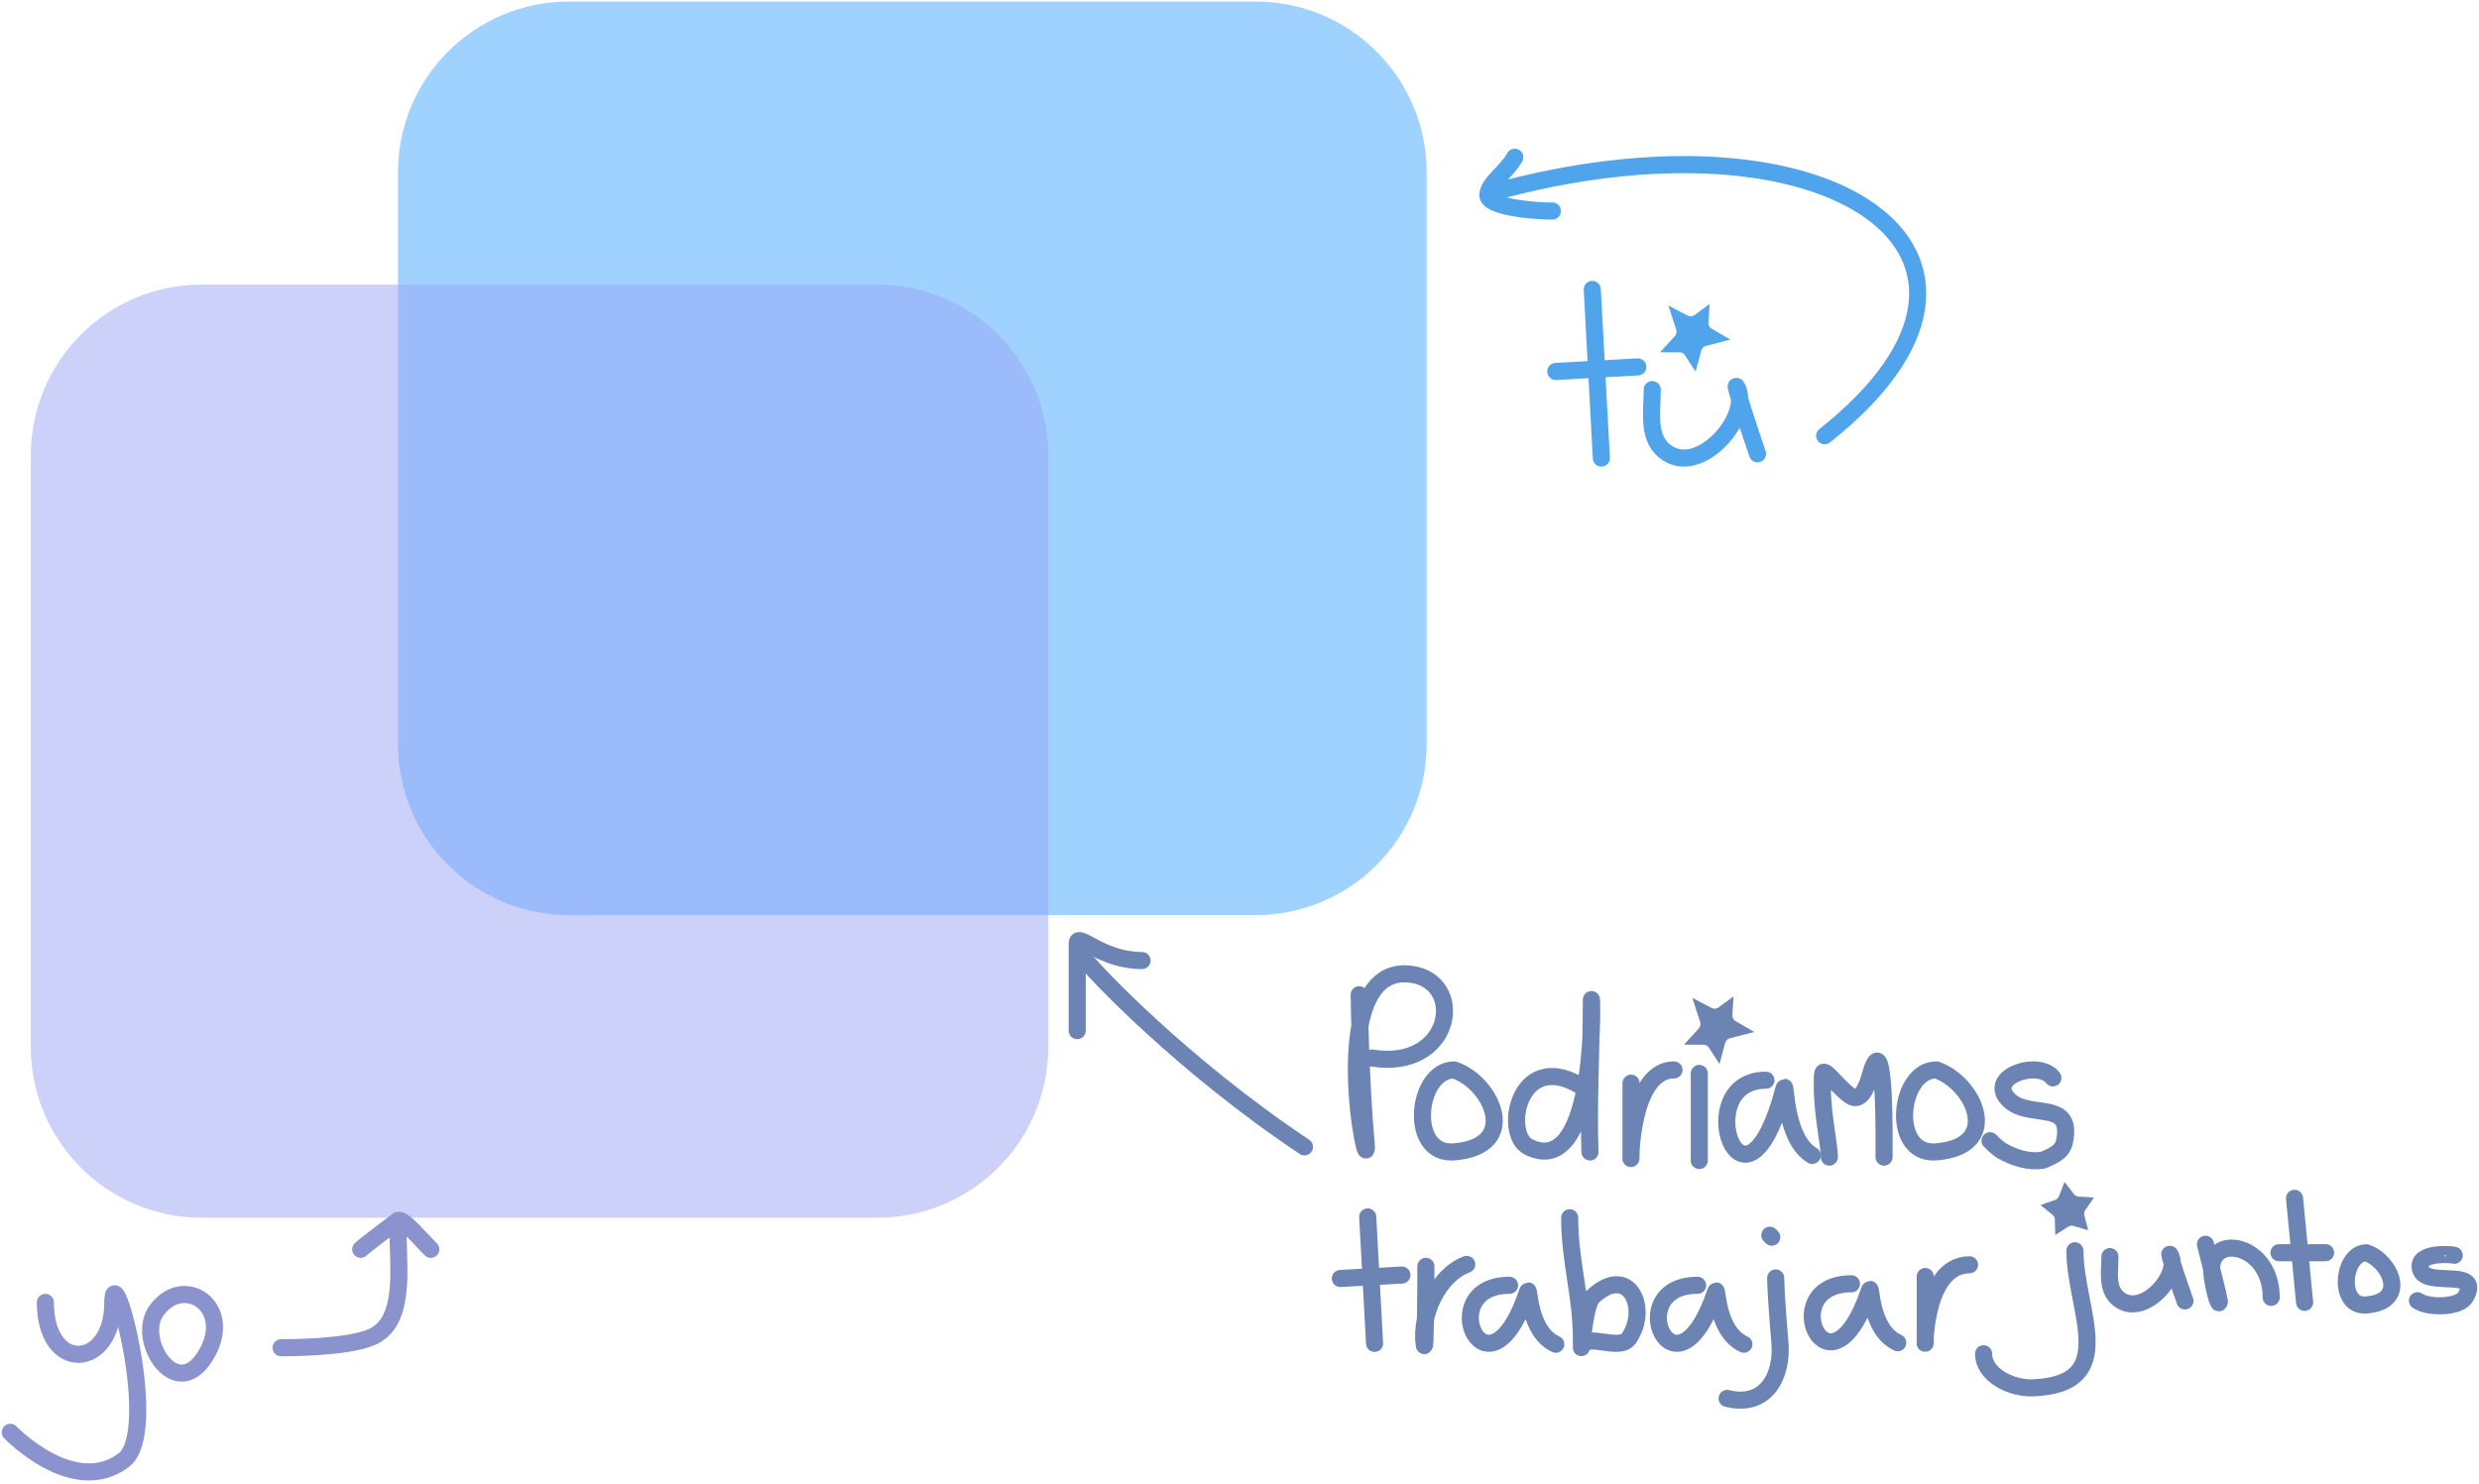
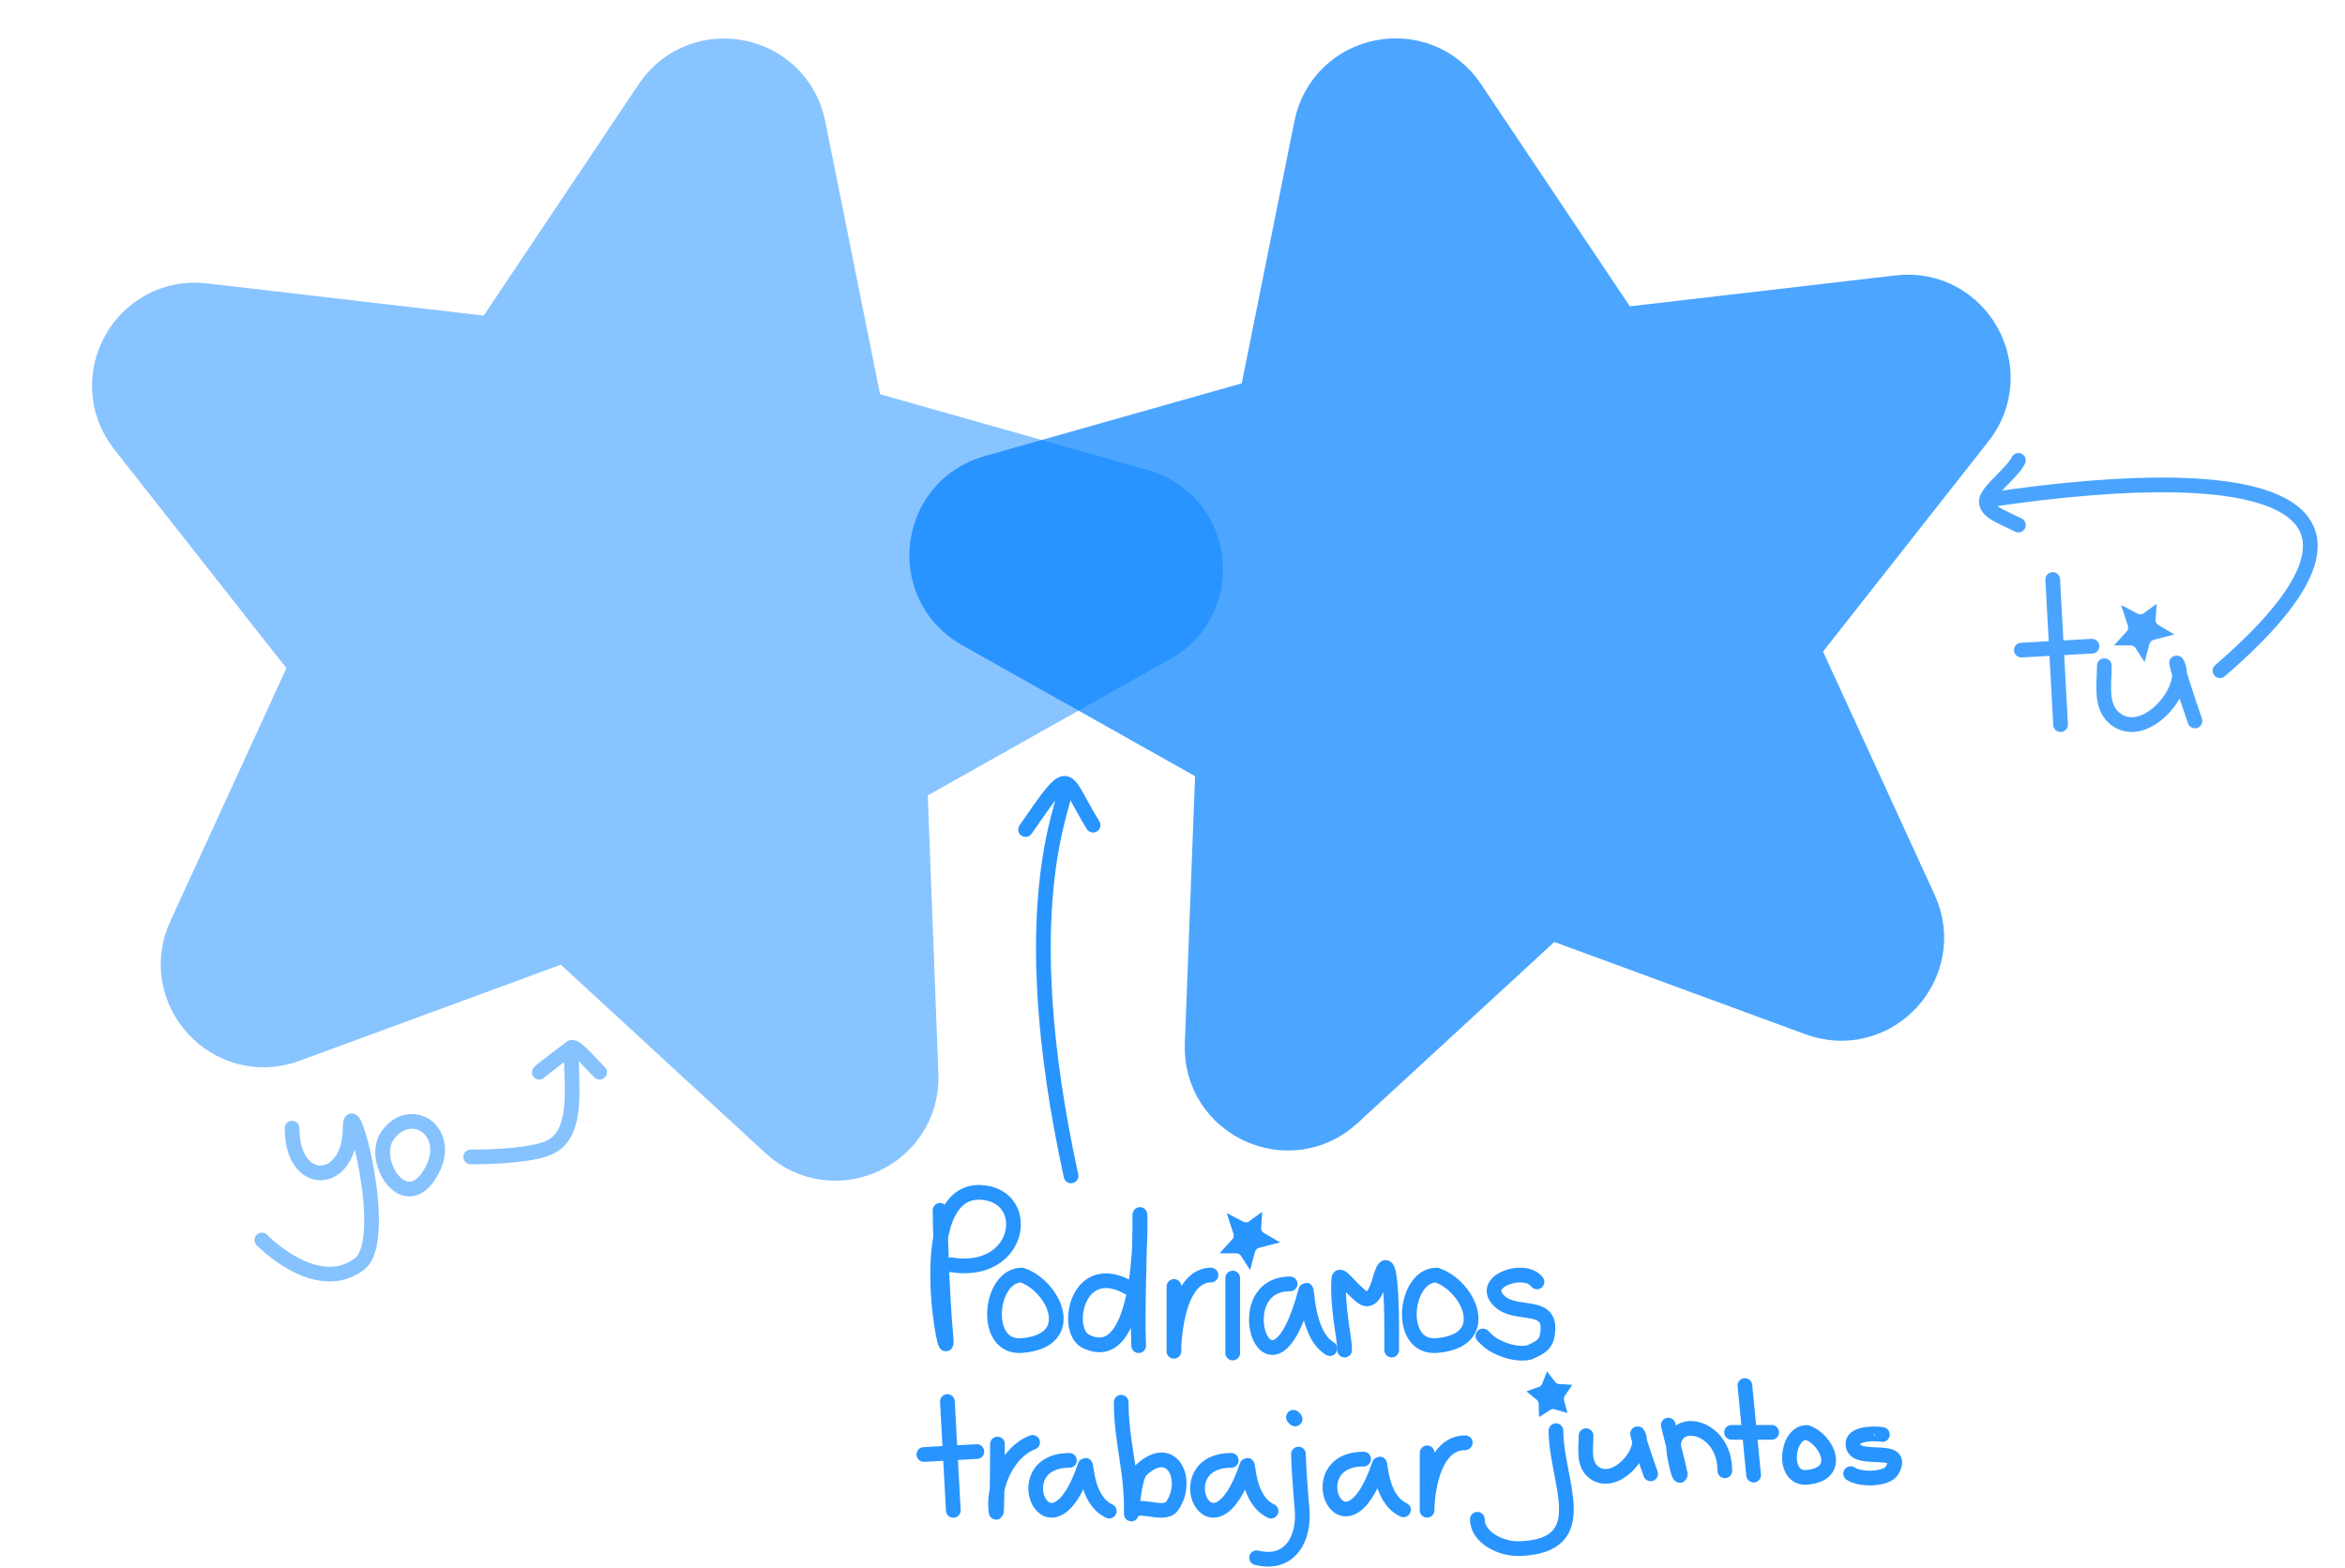
- <svg xmlns="http://www.w3.org/2000/svg" width="725" height="434" viewBox="0 0 725 434" fill="none">
-   <rect x="116.387" y="0.459" width="300.846" height="267.237" rx="50" fill="#40A6FF" fill-opacity="0.5" />
-   <rect x="9" y="83.253" width="297.567" height="272.975" rx="50" fill="#9BA5F7" fill-opacity="0.5" />
-   <path d="M533.629 127.473C600.5 74.5 535.041 28.815 435.698 56.5M454 61.739C448 61.739 435.149 60.5 435.149 57.078C435.149 53.655 440.5 50.5 443 46" stroke="#50A4EB" stroke-width="5" stroke-linecap="round" />
-   <path d="M315.038 301.5C315.038 288.5 315.039 285.958 315.038 276C315.038 272.5 322 281 334 281" stroke="#6C84B4" stroke-width="5" stroke-linecap="round" />
-   <path d="M317.498 280.918C319.765 283.953 345.5 311.5 381.5 335.5" stroke="#6C84B4" stroke-width="5" stroke-linecap="round" />
-   <path d="M82.207 394.266C90.51 394.266 104.164 393.652 109.583 390.722C118.294 386.012 116.573 372.048 116.419 361.516M105.5 365.472C106.254 364.639 116.419 357 116.419 357C118.06 356.4 123.683 363.308 126 365.472" stroke="#8A93CE" stroke-width="5" stroke-linecap="round" />
-   <path d="M397.5 291C397.5 293.554 398.003 318 399.5 334C400.994 349.969 386.195 281.779 412.5 284.987C429 287 424.849 313.397 401.155 309.5" stroke="#6C84B4" stroke-width="5" stroke-linecap="round" />
-   <path d="M462 317.5C444 307 439.5 331.75 447 335.5C468 346 465.403 286.046 465.403 292.965C465.403 307.212 464.5 323 465 337" stroke="#6C84B4" stroke-width="5" stroke-linecap="round" />
-   <path d="M477 316.87C477 317.509 477 329.9 477 337.5C477 346.238 475.5 313 489.578 313" stroke="#6C84B4" stroke-width="5" stroke-linecap="round" />
-   <path d="M563.048 373.428C563.048 373.994 563.048 384.971 563.048 391.703C563.048 399.444 561.503 370 576 370" stroke="#6C84B4" stroke-width="5" stroke-linecap="round" />
-   <path d="M496.968 314.026V339.5" stroke="#6C84B4" stroke-width="5" stroke-linecap="round" />
-   <path d="M535 338.5C535 334.02 532.511 324.953 533 314.479C533.138 311.531 536.636 317.264 541 320.5C544.028 322.746 545.924 318.351 547 314.479C551.558 298.08 551 336.363 551 338.5" stroke="#6C84B4" stroke-width="5" stroke-linecap="round" />
-   <path d="M600.383 315.326C596.463 310.06 582.126 314.534 586.673 320.798C592.114 328.293 606.539 320.753 603.774 333.99C603.107 337.186 600.074 338.218 597.66 339.345C593.301 340.163 588.792 338.557 585.411 336.627C583.945 335.654 582.987 334.696 582 333.71" stroke="#6C84B4" stroke-width="5" stroke-linecap="round" />
-   <path d="M417.012 370.446C417.012 379.266 416.824 395.457 416.54 393.48C415.276 384.682 420.612 372.965 428.947 369.878" stroke="#6C84B4" stroke-width="5" stroke-linecap="round" />
-   <path d="M459.067 356.238C459.067 369.083 462.488 379.094 462.488 391.462C462.488 400.267 462.838 382.089 465.878 379.269C476.409 369.5 482.367 382.778 476.409 391.462C473.56 395.615 463.812 389.432 462.488 394.227" stroke="#6C84B4" stroke-width="5" stroke-linecap="round" />
-   <path d="M519.308 373.856C519.308 377.05 520.058 387.257 520.538 392.596C521.437 402.59 516.389 411.913 505.1 409.091" stroke="#6C84B4" stroke-width="5" stroke-linecap="round" />
-   <path d="M517.603 361.353L518.171 361.921" stroke="#6C84B4" stroke-width="5" stroke-linecap="round" />
-   <path d="M541.472 375.561C518.626 375.561 535 412.5 546.774 377.365C547.379 375.561 546.774 389 555 392.803" stroke="#6C84B4" stroke-width="5" stroke-linecap="round" />
-   <path d="M496.472 376C473.626 376 490 412.939 501.774 377.804C502.379 376 501.774 389.439 510 393.243" stroke="#6C84B4" stroke-width="5" stroke-linecap="round" />
-   <path d="M516.472 316C493.626 316 510 363.131 521.775 318.302C522.379 316 521.775 333.147 530 338" stroke="#6C84B4" stroke-width="5" stroke-linecap="round" />
-   <path d="M606.828 365.899C606.828 383.185 620.373 405.038 594.5 406C588.164 406.236 580.117 402.228 580.117 396.02" stroke="#6C84B4" stroke-width="5" stroke-linecap="round" />
-   <path d="M617.057 367.605C617.057 372.444 615.85 377.885 620.459 380.576C627.518 384.699 637.639 373 634.766 367.229C633.618 364.923 637.568 376.575 639 380.576" stroke="#6C84B4" stroke-width="5" stroke-linecap="round" />
-   <path d="M483.2 113.976C483.2 120.982 481.506 128.857 487.975 132.753C497.884 138.72 512.09 121.786 508.057 113.433C506.445 110.095 511.99 126.961 514 132.753" stroke="#50A4EB" stroke-width="5" stroke-linecap="round" />
-   <path d="M645 364C645 364 649.07 380.102 649.073 380.485C649.095 383.534 646.802 374.822 646.797 371.216C646.78 360.698 664.227 364 664.227 379.539" stroke="#6C84B4" stroke-width="5" stroke-linecap="round" />
-   <path d="M671.047 350.555L674 381" stroke="#6C84B4" stroke-width="5" stroke-linecap="round" />
-   <path d="M666.5 366.468H680.14" stroke="#6C84B4" stroke-width="5" stroke-linecap="round" />
-   <path d="M400 356L402 393" stroke="#6C84B4" stroke-width="5" stroke-linecap="round" />
-   <path d="M392 374L410 373" stroke="#6C84B4" stroke-width="5" stroke-linecap="round" />
-   <path d="M465.667 84.667L468.333 134" stroke="#50A4EB" stroke-width="5" stroke-linecap="round" />
-   <path d="M455 108.667L479 107.333" stroke="#50A4EB" stroke-width="5" stroke-linecap="round" />
-   <path d="M692.074 366.5C685.053 366.5 683.454 382.471 692.074 381.759C704.574 380.727 699.027 368.817 692.074 366.5Z" stroke="#6C84B4" stroke-width="5" stroke-linecap="round" />
-   <path d="M566.273 313C555.202 313 552.68 338.082 566.273 336.964C585.983 335.342 577.236 316.64 566.273 313Z" stroke="#6C84B4" stroke-width="5" stroke-linecap="round" />
-   <path d="M425.273 313C414.202 313 411.68 338.082 425.273 336.964C444.983 335.342 436.236 316.64 425.273 313Z" stroke="#6C84B4" stroke-width="5" stroke-linecap="round" />
-   <path d="M717.759 367.219C717.759 367.048 706.254 365.872 707.94 371.446C709.564 376.813 726.039 370.604 721.069 379.394C719.285 382.549 710.221 382.736 707 380.512" stroke="#6C84B4" stroke-width="5" stroke-linecap="round" />
-   <path d="M441.472 376C418.626 376 435 412.939 446.774 377.804C447.379 376 446.774 389.439 455 393.243" stroke="#6C84B4" stroke-width="5" stroke-linecap="round" />
-   <path d="M604.509 350.801C605.304 351.84 606.514 352.48 607.82 352.556C607.078 353.633 606.842 354.982 607.173 356.246C605.92 355.874 604.564 356.066 603.464 356.773C603.43 355.465 602.83 354.235 601.817 353.407C603.051 352.972 604.034 352.02 604.509 350.801Z" stroke="#6C84B4" stroke-width="5" />
-   <path d="M504.127 296.697C504.012 298.383 504.858 300.019 506.354 300.889L506.543 300.998L505.332 301.311C503.761 301.716 502.529 302.936 502.109 304.503L501.928 305.178C501.105 303.898 499.681 303.118 498.159 303.113L498.631 302.597C499.727 301.4 500.093 299.706 499.59 298.163L499.202 296.974L499.395 297.074C500.933 297.867 502.766 297.7 504.127 296.697Z" stroke="#6C84B4" stroke-width="5" />
-   <path d="M13.27 381C13.27 401.854 33 400.66 33 381C33 366.486 47 419 36.181 427.163C21.5 438.24 3 419 3 419" stroke="#8A93CE" stroke-width="5" stroke-linecap="round" />
-   <path d="M45.687 383.513C39.564 392.144 52 411.5 60.674 395.631C68.142 381.969 53.5 372.5 45.687 383.513Z" stroke="#8A93CE" stroke-width="5" stroke-linecap="round" />
-   <path d="M497.126 94.146C497.012 95.832 497.857 97.468 499.354 98.338L499.542 98.447L498.332 98.76C496.76 99.166 495.528 100.385 495.108 101.953L494.928 102.627C494.105 101.347 492.681 100.567 491.158 100.562L491.631 100.046C492.726 98.849 493.093 97.155 492.589 95.612L492.201 94.423L492.394 94.523C493.933 95.317 495.766 95.149 497.126 94.146Z" stroke="#50A4EB" stroke-width="5" />
+ <svg xmlns="http://www.w3.org/2000/svg" width="797" height="533" viewBox="0 0 797 533" fill="none">
+   <path d="M754.5 228C819.138 172.324 776.5 155 675.617 169.977M686 178.5C680 175.5 675.233 173.996 675.092 170.577C674.951 167.158 683.687 161.099 686 156.5" stroke="#4AA4FD" stroke-width="5" stroke-linecap="round" />
+   <path d="M348.567 282C364.5 259 361.067 263.668 371.5 280.5" stroke="#2894FE" stroke-width="5" stroke-linecap="round" />
+   <path d="M362 268.5C362.193 273.612 344 308 364.021 399.742" stroke="#2894FE" stroke-width="5" stroke-linecap="round" />
+   <path d="M160 393.302C168.304 393.302 181.957 392.689 187.377 389.759C196.087 385.049 194.366 371.085 194.213 360.552M183.293 364.509C184.048 363.675 194.213 356.037 194.213 356.037C195.853 355.437 201.476 362.345 203.793 364.509" stroke="#86C2FD" stroke-width="5" stroke-linecap="round" />
+   <path d="M339.012 490.895C339.012 499.715 338.824 515.907 338.54 513.929C337.276 505.131 342.612 493.414 350.947 490.327" stroke="#2894FE" stroke-width="5" stroke-linecap="round" />
+   <path d="M381.067 476.688C381.067 489.532 384.488 499.544 384.488 511.911C384.488 520.717 384.838 502.538 387.878 499.718C398.409 489.949 404.367 503.227 398.409 511.911C395.56 516.064 385.812 509.881 384.488 514.676" stroke="#2894FE" stroke-width="5" stroke-linecap="round" />
+   <path d="M441.308 494.305C441.308 497.499 442.058 507.706 442.538 513.045C443.437 523.039 438.389 532.363 427.1 529.54" stroke="#2894FE" stroke-width="5" stroke-linecap="round" />
+   <path d="M439.603 481.802L440.171 482.371" stroke="#2894FE" stroke-width="5" stroke-linecap="round" />
+   <path d="M463.472 496.01C440.626 496.01 457 532.949 468.774 497.814C469.379 496.01 468.774 509.449 477 513.253" stroke="#2894FE" stroke-width="5" stroke-linecap="round" />
+   <path d="M418.472 496.449C395.626 496.449 412 533.388 423.774 498.254C424.379 496.449 423.774 509.888 432 513.692" stroke="#2894FE" stroke-width="5" stroke-linecap="round" />
+   <path d="M322 476.449L324 513.449" stroke="#2894FE" stroke-width="5" stroke-linecap="round" />
+   <path d="M314 494.449L332 493.449" stroke="#2894FE" stroke-width="5" stroke-linecap="round" />
+   <path d="M363.472 496.449C340.626 496.449 357 533.388 368.774 498.254C369.379 496.449 368.774 509.888 377 513.692" stroke="#2894FE" stroke-width="5" stroke-linecap="round" />
+   <path d="M485.048 493.878C485.048 494.443 485.048 505.42 485.048 512.153C485.048 519.893 483.503 490.449 498 490.449" stroke="#2894FE" stroke-width="5" stroke-linecap="round" />
+   <path d="M528.828 486.349C528.828 503.634 542.373 525.487 516.5 526.449C510.164 526.685 502.117 522.677 502.117 516.469" stroke="#2894FE" stroke-width="5" stroke-linecap="round" />
+   <path d="M539.057 488.054C539.057 492.893 537.85 498.334 542.459 501.025C549.518 505.148 559.639 493.449 556.766 487.679C555.618 485.373 559.568 497.024 561 501.025" stroke="#2894FE" stroke-width="5" stroke-linecap="round" />
+   <path d="M567 484.449C567 484.449 571.07 500.551 571.073 500.935C571.095 503.983 568.802 495.271 568.797 491.665C568.78 481.147 586.227 484.449 586.227 499.988" stroke="#2894FE" stroke-width="5" stroke-linecap="round" />
+   <path d="M593.047 471.004L596 501.449" stroke="#2894FE" stroke-width="5" stroke-linecap="round" />
+   <path d="M588.5 486.917H602.14" stroke="#2894FE" stroke-width="5" stroke-linecap="round" />
+   <path d="M614.074 486.949C607.053 486.949 605.454 502.92 614.074 502.208C626.574 501.176 621.027 489.267 614.074 486.949Z" stroke="#2894FE" stroke-width="5" stroke-linecap="round" />
+   <path d="M639.759 487.668C639.759 487.497 628.254 486.321 629.94 491.895C631.564 497.263 648.039 491.053 643.069 499.843C641.285 502.999 632.221 503.185 629 500.961" stroke="#2894FE" stroke-width="5" stroke-linecap="round" />
+   <path d="M526.509 471.25C527.304 472.289 528.514 472.93 529.82 473.005C529.078 474.082 528.842 475.431 529.173 476.696C527.92 476.323 526.564 476.515 525.464 477.222C525.43 475.915 524.83 474.685 523.817 473.856C525.051 473.421 526.034 472.469 526.509 471.25Z" stroke="#2894FE" stroke-width="5" />
+   <path d="M319.5 411.449C319.5 414.004 320.003 438.449 321.5 454.449C322.994 470.418 308.195 402.228 334.5 405.437C351 407.449 346.849 433.846 323.155 429.949" stroke="#2894FE" stroke-width="5" stroke-linecap="round" />
+   <path d="M384 437.949C366 427.449 361.5 452.199 369 455.949C390 466.449 387.403 406.495 387.403 413.414C387.403 427.662 386.5 443.449 387 457.449" stroke="#2894FE" stroke-width="5" stroke-linecap="round" />
+   <path d="M399 437.319C399 437.958 399 450.349 399 457.949C399 466.687 397.5 433.449 411.578 433.449" stroke="#2894FE" stroke-width="5" stroke-linecap="round" />
+   <path d="M418.968 434.475V459.949" stroke="#2894FE" stroke-width="5" stroke-linecap="round" />
+   <path d="M457 458.949C457 454.469 454.511 445.402 455 434.928C455.138 431.98 458.636 437.713 463 440.949C466.028 443.195 467.924 438.8 469 434.929C473.558 418.529 473 456.813 473 458.949" stroke="#2894FE" stroke-width="5" stroke-linecap="round" />
+   <path d="M522.383 435.775C518.463 430.509 504.126 434.983 508.673 441.247C514.114 448.742 528.539 441.202 525.774 454.439C525.107 457.635 522.074 458.667 519.66 459.795C515.301 460.612 510.792 459.006 507.411 457.076C505.945 456.104 504.987 455.146 504 454.159" stroke="#2894FE" stroke-width="5" stroke-linecap="round" />
+   <path d="M438.472 436.449C415.626 436.449 432 483.58 443.775 438.751C444.379 436.449 443.775 453.596 452 458.449" stroke="#2894FE" stroke-width="5" stroke-linecap="round" />
+   <path d="M488.273 433.449C477.202 433.449 474.68 458.531 488.273 457.413C507.983 455.791 499.236 437.089 488.273 433.449Z" stroke="#2894FE" stroke-width="5" stroke-linecap="round" />
+   <path d="M347.273 433.449C336.202 433.449 333.68 458.531 347.273 457.413C366.983 455.791 358.236 437.089 347.273 433.449Z" stroke="#2894FE" stroke-width="5" stroke-linecap="round" />
+   <path d="M426.127 417.146C426.012 418.832 426.858 420.468 428.354 421.338L428.543 421.447L427.332 421.76C425.761 422.166 424.529 423.385 424.109 424.953L423.928 425.627C423.105 424.347 421.681 423.567 420.159 423.562L420.631 423.046C421.727 421.849 422.093 420.155 421.59 418.612L421.202 417.423L421.395 417.523C422.933 418.317 424.766 418.149 426.127 417.146Z" stroke="#2894FE" stroke-width="5" />
+   <path d="M99.269 383.522C99.269 404.376 119 403.182 119 383.522C119 369.008 133 421.522 122.181 429.685C107.5 440.762 89 421.522 89 421.522" stroke="#86C2FD" stroke-width="5" stroke-linecap="round" />
+   <path d="M131.687 386.035C125.564 394.666 138 414.022 146.674 398.153C154.142 384.491 139.5 375.022 131.687 386.035Z" stroke="#86C2FD" stroke-width="5" stroke-linecap="round" />
+   <path d="M715.2 226.309C715.2 233.315 713.506 241.19 719.975 245.086C729.884 251.053 744.09 234.119 740.057 225.766C738.445 222.428 743.99 239.294 746 245.086" stroke="#4AA4FD" stroke-width="5" stroke-linecap="round" />
+   <path d="M697.667 197L700.333 246.333" stroke="#4AA4FD" stroke-width="5" stroke-linecap="round" />
+   <path d="M687 221L711 219.667" stroke="#4AA4FD" stroke-width="5" stroke-linecap="round" />
+   <path d="M730.126 210.479C730.012 212.166 730.857 213.802 732.354 214.672L732.542 214.781L731.332 215.094C729.76 215.499 728.528 216.719 728.108 218.286L727.928 218.961C727.105 217.68 725.681 216.9 724.158 216.896L724.631 216.38C725.726 215.182 726.093 213.488 725.589 211.946L725.201 210.756L725.394 210.857C726.933 211.65 728.766 211.482 730.126 210.479Z" stroke="#4AA4FD" stroke-width="5" />
+   <path opacity="0.7" d="M229.769 36.63C239.71 22.377 261.931 26.786 265.675 43.756L265.761 44.163L286.207 145.952L386.105 174.238C403.222 179.084 405.968 202.19 390.463 210.912L299.972 261.814L303.943 365.563C304.623 383.34 283.495 393.09 270.409 381.039L194.035 310.708L96.592 346.543C79.895 352.683 64.093 335.604 71.51 319.434L114.798 225.064L50.605 143.464C39.606 129.482 50.967 109.176 68.637 111.233L171.765 123.24L229.535 36.973L229.769 36.63Z" fill="#56ABFF" stroke="#56ABFF" stroke-width="30" />
+   <path opacity="0.7" d="M490.878 36.921C480.979 22.14 458.156 26.67 454.652 44.111L434.937 142.253L338.62 169.524C321.503 174.37 318.759 197.476 334.264 206.198L421.51 255.276L417.682 355.305C417.002 373.082 438.129 382.833 451.215 370.783L524.852 302.971L618.802 337.523C635.499 343.664 651.302 326.583 643.885 310.413L602.149 219.426L664.04 140.751C675.04 126.769 663.678 106.462 646.008 108.519L546.578 120.096L490.878 36.921Z" fill="#0080FF" stroke="#0080FF" stroke-width="30" />
</svg>
